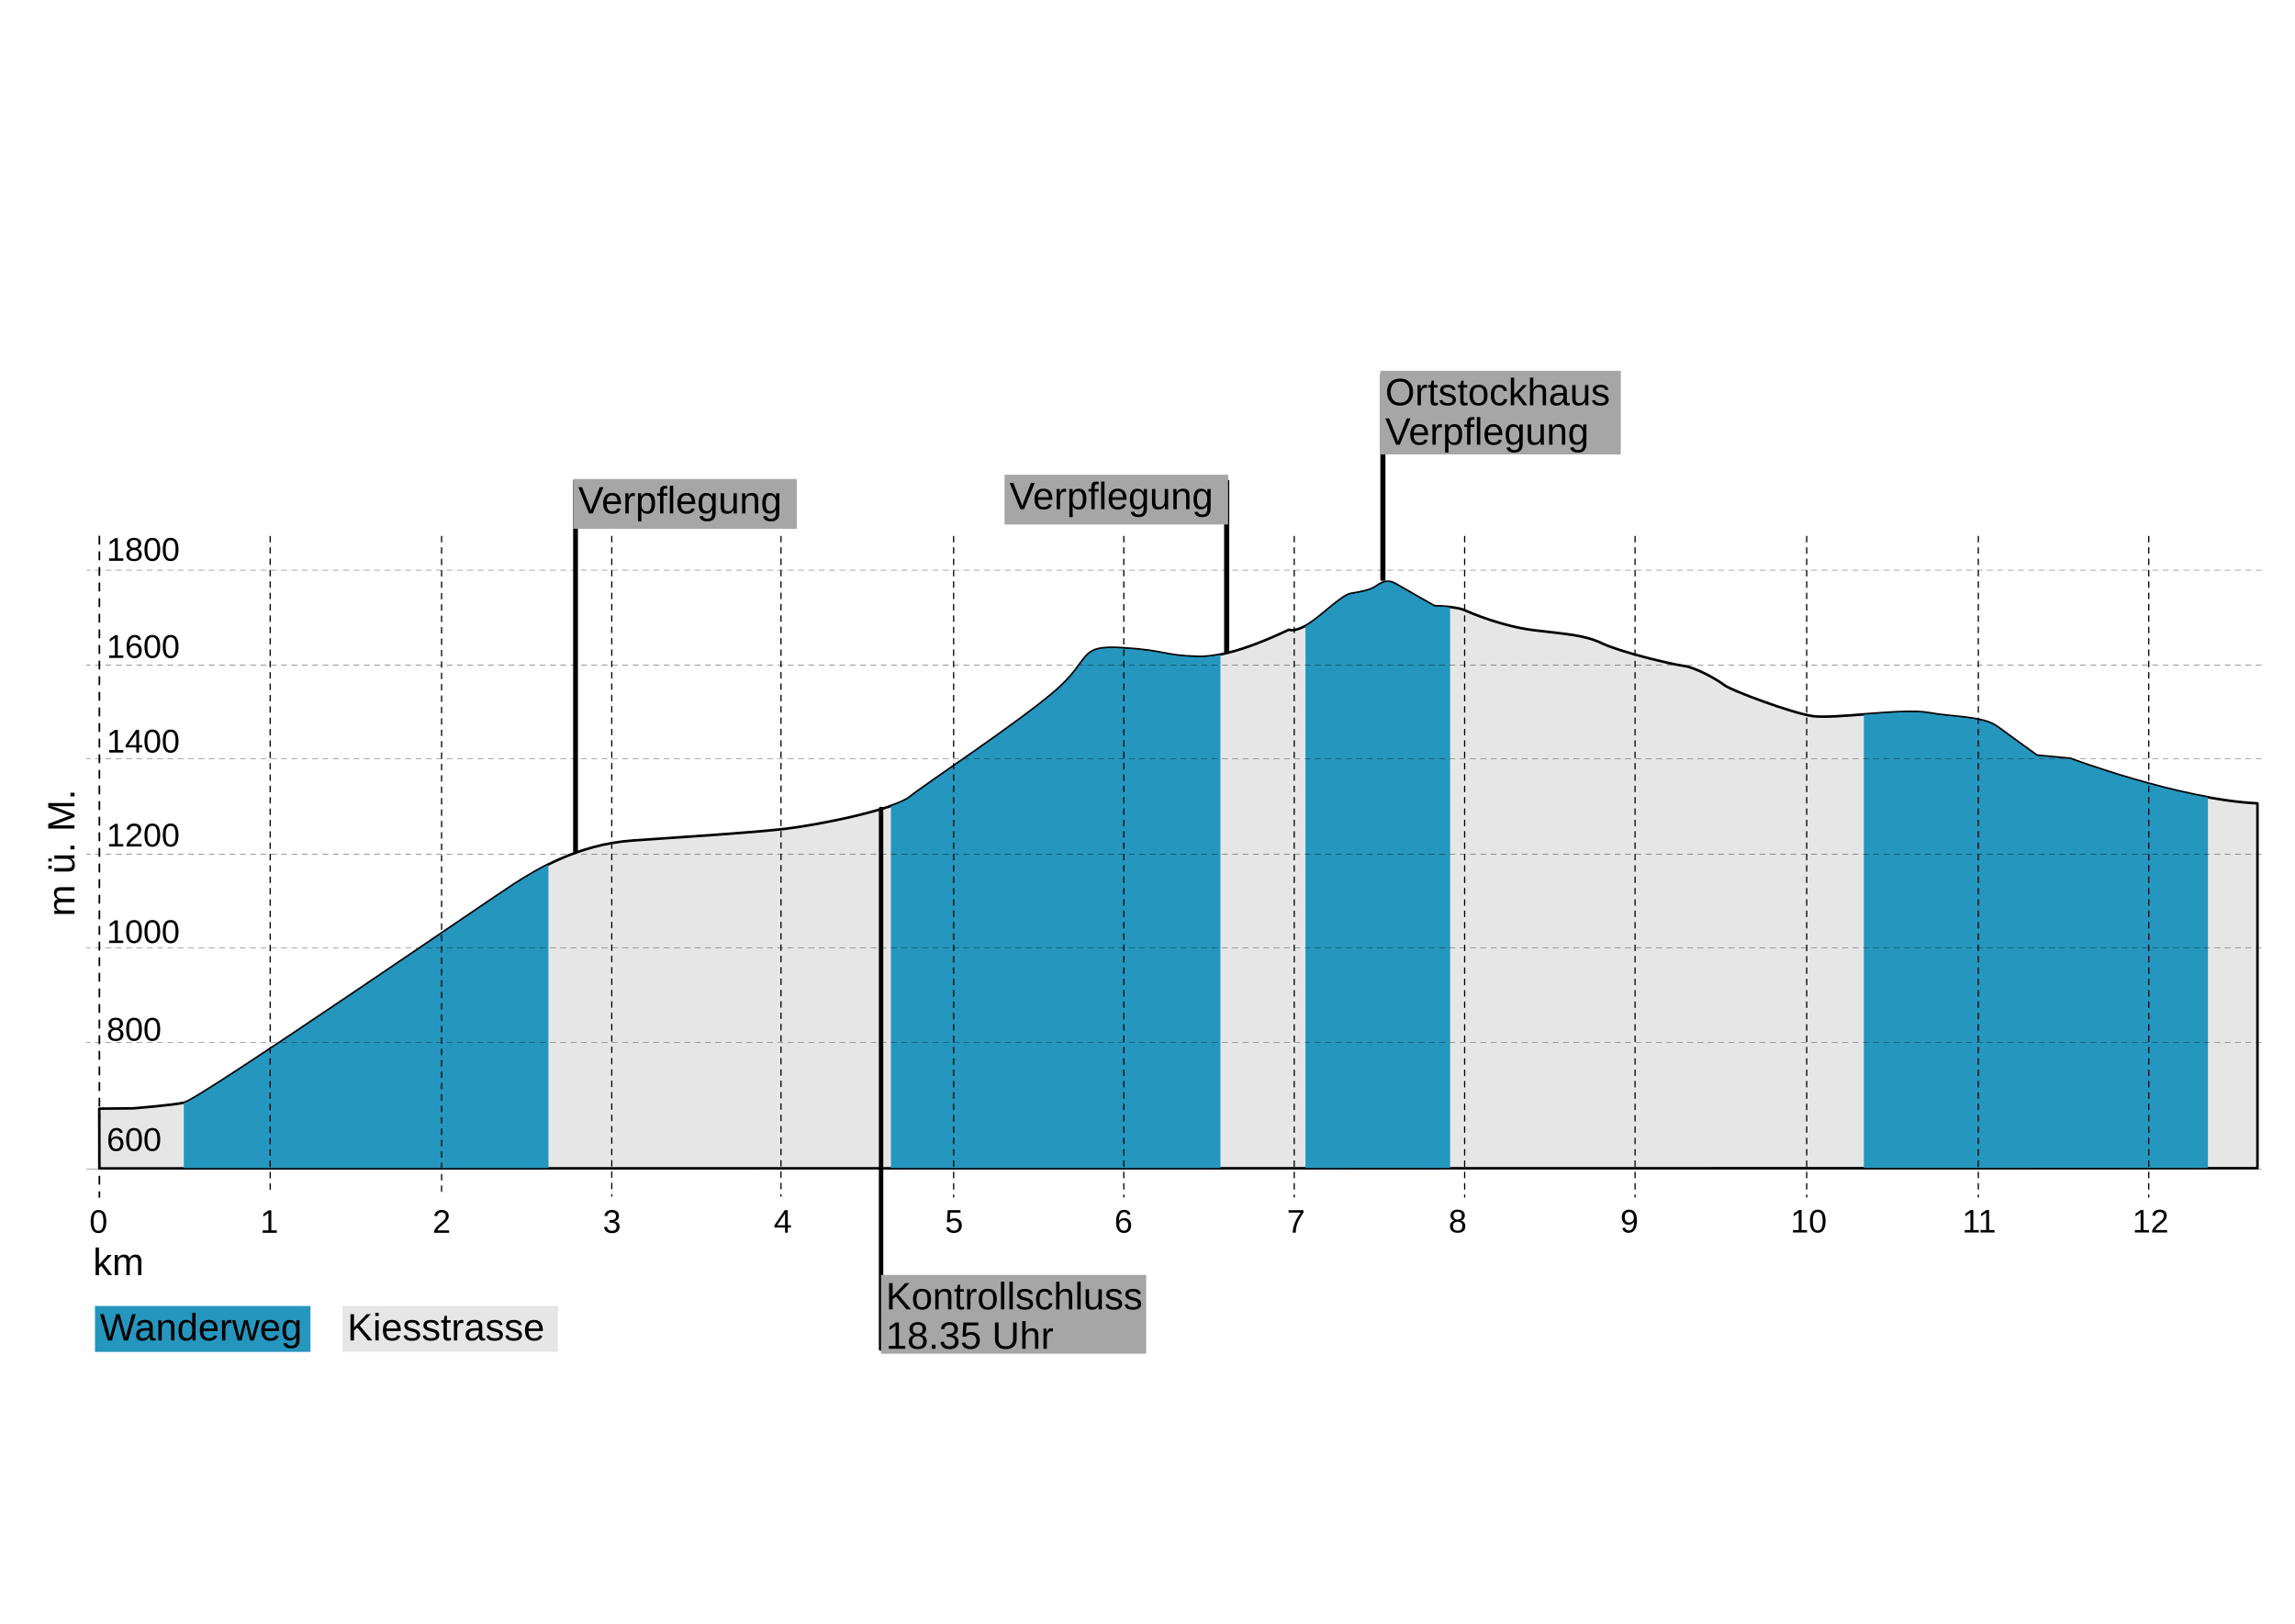
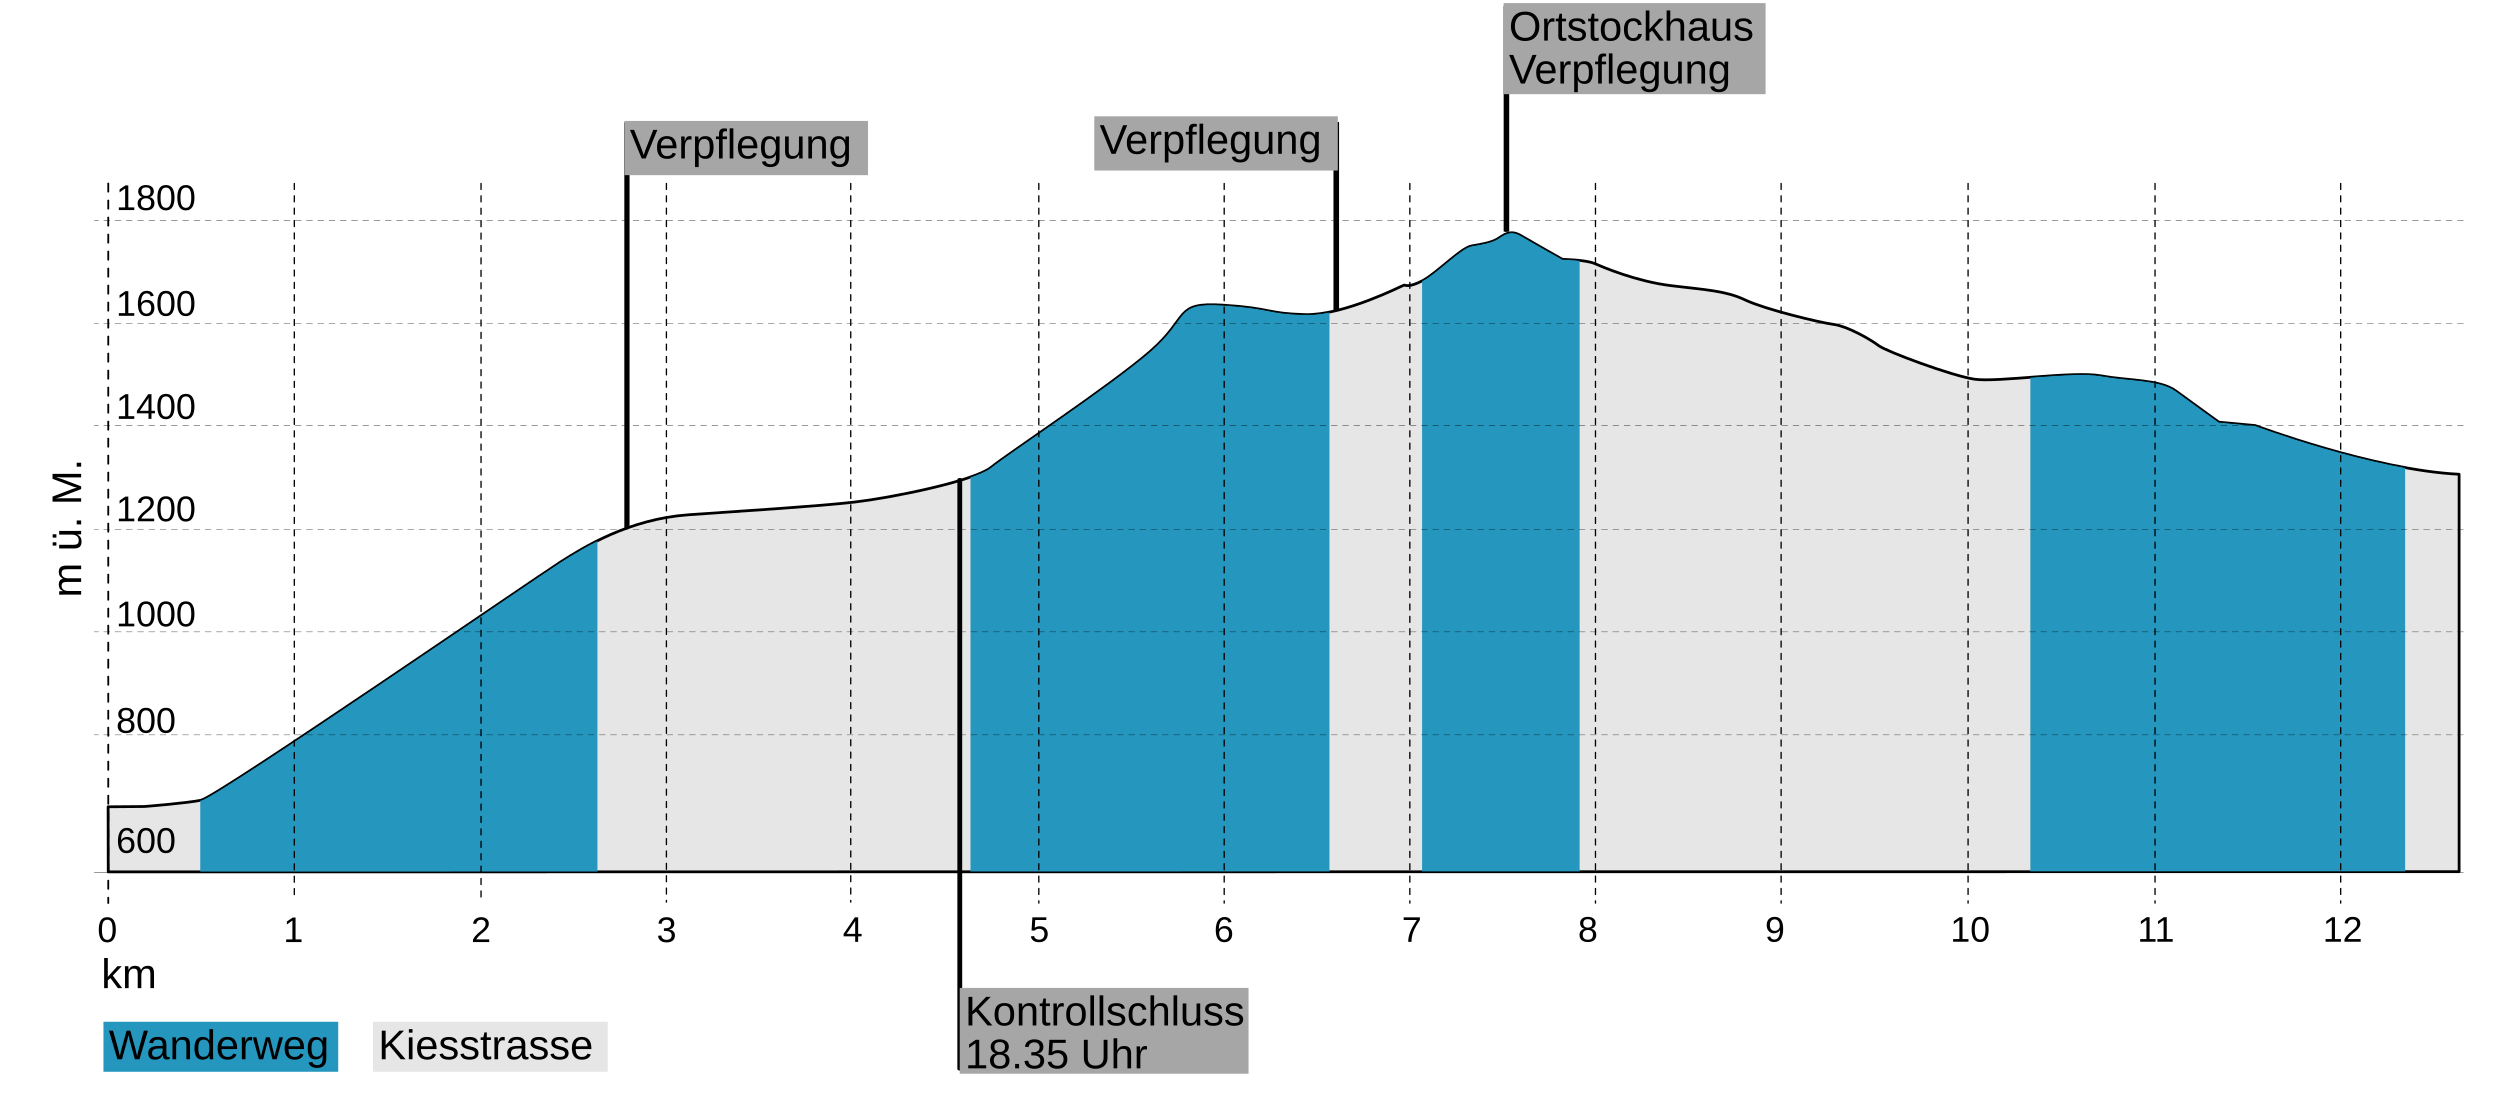
- <svg xmlns="http://www.w3.org/2000/svg" width="100%" height="100%" viewBox="0 0 3508 2481" version="1.1" xml:space="preserve" style="fill-rule:evenodd;clip-rule:evenodd;stroke-linecap:round;stroke-linejoin:round;stroke-miterlimit:1.5;">
-   <path d="M151.691,1694.54L202.495,1694.13C202.495,1694.13 260.136,1689.7 282.306,1685.26C304.475,1680.83 753.779,1371.93 786.294,1351.24C818.809,1330.55 882.362,1290.64 966.607,1284.73C1050.85,1278.82 1146.92,1272.91 1198.65,1267C1250.38,1261.09 1367.14,1237.44 1390.78,1218.22C1414.43,1199.01 1557.8,1104.42 1613.96,1055.65C1670.12,1006.87 1646.47,986.183 1715.94,990.617C1785.4,995.051 1776.54,1002.44 1831.22,1003.92C1885.9,1005.4 1968.16,962.82 1970.15,962.535C1972.14,962.251 1976.01,966.609 1995.87,956.439C2015.73,946.269 2050.11,909.946 2065.12,907.524C2080.14,905.103 2092.73,902.681 2100.96,897.838C2109.2,892.995 2118.4,883.794 2133.89,892.995C2149.39,902.197 2192.5,926.412 2192.5,926.412C2192.5,926.412 2225.43,926.897 2237.54,932.224C2249.64,937.551 2296.47,957.383 2344.95,963.295C2393.43,969.207 2421.81,970.389 2449,983.395C2476.2,996.401 2554.23,1015.32 2573.15,1017.68C2592.07,1020.05 2625.18,1038.97 2635.82,1047.24C2646.46,1055.52 2738.68,1089.81 2770.61,1094.54C2802.53,1099.27 2910.13,1082.71 2947.96,1089.81C2985.8,1096.9 3030.73,1094.54 3053.2,1111.09C3075.66,1127.64 3113.5,1154.84 3113.5,1154.84L3164.34,1159.57C3164.34,1159.57 3331.44,1222.24 3450.62,1227.91L3450.62,1785.57L151.873,1785.87L151.691,1694.54Z" style="fill:rgb(230,230,230);stroke:black;stroke-width:3.89px;" />
-   <clipPath id="_clip1">
-     <rect x="2848.99" y="889.065" width="525.892" height="896.807" />
-   </clipPath>
-   <g clip-path="url(#_clip1)">
-     <path d="M151.691,1694.54L202.495,1694.13C202.495,1694.13 260.136,1689.7 282.306,1685.26C304.475,1680.83 753.779,1371.93 786.294,1351.24C818.809,1330.55 882.362,1290.64 966.607,1284.73C1050.85,1278.82 1146.92,1272.91 1198.65,1267C1250.38,1261.09 1367.14,1237.44 1390.78,1218.22C1414.43,1199.01 1557.8,1104.42 1613.96,1055.65C1670.12,1006.87 1646.47,986.183 1715.94,990.617C1785.4,995.051 1776.54,1002.44 1831.22,1003.92C1885.9,1005.4 1968.16,962.82 1970.15,962.535C1972.14,962.251 1976.01,966.609 1995.87,956.439C2015.73,946.269 2050.11,909.946 2065.12,907.524C2080.14,905.103 2092.73,902.681 2100.96,897.838C2109.2,892.995 2118.4,883.794 2133.89,892.995C2149.39,902.197 2192.5,926.412 2192.5,926.412C2192.5,926.412 2225.43,926.897 2237.54,932.224C2249.64,937.551 2296.47,957.383 2344.95,963.295C2393.43,969.207 2421.81,970.389 2449,983.395C2476.2,996.401 2554.23,1015.32 2573.15,1017.68C2592.07,1020.05 2625.18,1038.97 2635.82,1047.24C2646.46,1055.52 2738.68,1089.81 2770.61,1094.54C2802.53,1099.27 2910.13,1082.71 2947.96,1089.81C2985.8,1096.9 3030.73,1094.54 3053.2,1111.09C3075.66,1127.64 3113.5,1154.84 3113.5,1154.84L3164.34,1159.57C3164.34,1159.57 3331.44,1222.24 3450.62,1227.91L3450.62,1785.57L151.873,1785.87L151.691,1694.54Z" style="fill:rgb(37,150,190);stroke:black;stroke-width:1px;" />
-   </g>
-   <clipPath id="_clip2">
-     <rect x="1995.46" y="889.065" width="221.062" height="896.807" />
-   </clipPath>
-   <g clip-path="url(#_clip2)">
-     <path d="M151.691,1694.54L202.495,1694.13C202.495,1694.13 260.136,1689.7 282.306,1685.26C304.475,1680.83 753.779,1371.93 786.294,1351.24C818.809,1330.55 882.362,1290.64 966.607,1284.73C1050.85,1278.82 1146.92,1272.91 1198.65,1267C1250.38,1261.09 1367.14,1237.44 1390.78,1218.22C1414.43,1199.01 1557.8,1104.42 1613.96,1055.65C1670.12,1006.87 1646.47,986.183 1715.94,990.617C1785.4,995.051 1776.54,1002.44 1831.22,1003.92C1885.9,1005.4 1968.16,962.82 1970.15,962.535C1972.14,962.251 1976.01,966.609 1995.87,956.439C2015.73,946.269 2050.11,909.946 2065.12,907.524C2080.14,905.103 2092.73,902.681 2100.96,897.838C2109.2,892.995 2118.4,883.794 2133.89,892.995C2149.39,902.197 2192.5,926.412 2192.5,926.412C2192.5,926.412 2225.43,926.897 2237.54,932.224C2249.64,937.551 2296.47,957.383 2344.95,963.295C2393.43,969.207 2421.81,970.389 2449,983.395C2476.2,996.401 2554.23,1015.32 2573.15,1017.68C2592.07,1020.05 2625.18,1038.97 2635.82,1047.24C2646.46,1055.52 2738.68,1089.81 2770.61,1094.54C2802.53,1099.27 2910.13,1082.71 2947.96,1089.81C2985.8,1096.9 3030.73,1094.54 3053.2,1111.09C3075.66,1127.64 3113.5,1154.84 3113.5,1154.84L3164.34,1159.57C3164.34,1159.57 3331.44,1222.24 3450.62,1227.91L3450.62,1785.57L151.873,1785.87L151.691,1694.54Z" style="fill:rgb(37,150,190);stroke:black;stroke-width:1px;" />
-   </g>
-   <clipPath id="_clip3">
-     <rect x="1361.78" y="889.065" width="503.723" height="896.807" />
-   </clipPath>
-   <g clip-path="url(#_clip3)">
-     <path d="M151.691,1694.54L202.495,1694.13C202.495,1694.13 260.136,1689.7 282.306,1685.26C304.475,1680.83 753.779,1371.93 786.294,1351.24C818.809,1330.55 882.362,1290.64 966.607,1284.73C1050.85,1278.82 1146.92,1272.91 1198.65,1267C1250.38,1261.09 1367.14,1237.44 1390.78,1218.22C1414.43,1199.01 1557.8,1104.42 1613.96,1055.65C1670.12,1006.87 1646.47,986.183 1715.94,990.617C1785.4,995.051 1776.54,1002.44 1831.22,1003.92C1885.9,1005.4 1968.16,962.82 1970.15,962.535C1972.14,962.251 1976.01,966.609 1995.87,956.439C2015.73,946.269 2050.11,909.946 2065.12,907.524C2080.14,905.103 2092.73,902.681 2100.96,897.838C2109.2,892.995 2118.4,883.794 2133.89,892.995C2149.39,902.197 2192.5,926.412 2192.5,926.412C2192.5,926.412 2225.43,926.897 2237.54,932.224C2249.64,937.551 2296.47,957.383 2344.95,963.295C2393.43,969.207 2421.81,970.389 2449,983.395C2476.2,996.401 2554.23,1015.32 2573.15,1017.68C2592.07,1020.05 2625.18,1038.97 2635.82,1047.24C2646.46,1055.52 2738.68,1089.81 2770.61,1094.54C2802.53,1099.27 2910.13,1082.71 2947.96,1089.81C2985.8,1096.9 3030.73,1094.54 3053.2,1111.09C3075.66,1127.64 3113.5,1154.84 3113.5,1154.84L3164.34,1159.57C3164.34,1159.57 3331.44,1222.24 3450.62,1227.91L3450.62,1785.57L151.873,1785.87L151.691,1694.54Z" style="fill:rgb(37,150,190);stroke:black;stroke-width:1px;" />
-   </g>
-   <clipPath id="_clip4">
-     <rect x="281.013" y="889.065" width="557.299" height="896.807" />
-   </clipPath>
-   <g clip-path="url(#_clip4)">
-     <path d="M151.691,1694.54L202.495,1694.13C202.495,1694.13 260.136,1689.7 282.306,1685.26C304.475,1680.83 753.779,1371.93 786.294,1351.24C818.809,1330.55 882.362,1290.64 966.607,1284.73C1050.85,1278.82 1146.92,1272.91 1198.65,1267C1250.38,1261.09 1367.14,1237.44 1390.78,1218.22C1414.43,1199.01 1557.8,1104.42 1613.96,1055.65C1670.12,1006.87 1646.47,986.183 1715.94,990.617C1785.4,995.051 1776.54,1002.44 1831.22,1003.92C1885.9,1005.4 1968.16,962.82 1970.15,962.535C1972.14,962.251 1976.01,966.609 1995.87,956.439C2015.73,946.269 2050.11,909.946 2065.12,907.524C2080.14,905.103 2092.73,902.681 2100.96,897.838C2109.2,892.995 2118.4,883.794 2133.89,892.995C2149.39,902.197 2192.5,926.412 2192.5,926.412C2192.5,926.412 2225.43,926.897 2237.54,932.224C2249.64,937.551 2296.47,957.383 2344.95,963.295C2393.43,969.207 2421.81,970.389 2449,983.395C2476.2,996.401 2554.23,1015.32 2573.15,1017.68C2592.07,1020.05 2625.18,1038.97 2635.82,1047.24C2646.46,1055.52 2738.68,1089.81 2770.61,1094.54C2802.53,1099.27 2910.13,1082.71 2947.96,1089.81C2985.8,1096.9 3030.73,1094.54 3053.2,1111.09C3075.66,1127.64 3113.5,1154.84 3113.5,1154.84L3164.34,1159.57C3164.34,1159.57 3331.44,1222.24 3450.62,1227.91L3450.62,1785.57L151.873,1785.87L151.691,1694.54Z" style="fill:rgb(37,150,190);stroke:black;stroke-width:1px;" />
-   </g>
-   <g transform="matrix(0.88287,0,0,0.68601,-128.636,496.496)">
+ <svg xmlns="http://www.w3.org/2000/svg" width="100%" height="100%" viewBox="0 0 3508 1536" version="1.1" xml:space="preserve" style="fill-rule:evenodd;clip-rule:evenodd;stroke-linecap:round;stroke-linejoin:round;stroke-miterlimit:1.5;">
+   <g transform="matrix(1,0,0,1,0,-562.441)">
+     <path d="M151.691,1694.54L202.495,1694.13C202.495,1694.13 260.136,1689.7 282.306,1685.26C304.475,1680.83 753.779,1371.93 786.294,1351.24C818.809,1330.55 882.362,1290.64 966.607,1284.73C1050.85,1278.82 1146.92,1272.91 1198.65,1267C1250.38,1261.09 1367.14,1237.44 1390.78,1218.22C1414.43,1199.01 1557.8,1104.42 1613.96,1055.65C1670.12,1006.87 1646.47,986.183 1715.94,990.617C1785.4,995.051 1776.54,1002.44 1831.22,1003.92C1885.9,1005.4 1968.16,962.82 1970.15,962.535C1972.14,962.251 1976.01,966.609 1995.87,956.439C2015.73,946.269 2050.11,909.946 2065.12,907.524C2080.14,905.103 2092.73,902.681 2100.96,897.838C2109.2,892.995 2118.4,883.794 2133.89,892.995C2149.39,902.197 2192.5,926.412 2192.5,926.412C2192.5,926.412 2225.43,926.897 2237.54,932.224C2249.64,937.551 2296.47,957.383 2344.95,963.295C2393.43,969.207 2421.81,970.389 2449,983.395C2476.2,996.401 2554.23,1015.32 2573.15,1017.68C2592.07,1020.05 2625.18,1038.97 2635.82,1047.24C2646.46,1055.52 2738.68,1089.81 2770.61,1094.54C2802.53,1099.27 2910.13,1082.71 2947.96,1089.81C2985.8,1096.9 3030.73,1094.54 3053.2,1111.09C3075.66,1127.64 3113.5,1154.84 3113.5,1154.84L3164.34,1159.57C3164.34,1159.57 3331.44,1222.24 3450.62,1227.91L3450.62,1785.57L151.873,1785.87L151.691,1694.54Z" style="fill:rgb(230,230,230);stroke:black;stroke-width:3.89px;" />
+   </g>
+   <g transform="matrix(1,0,0,1,0,-562.441)">
+     <clipPath id="_clip1">
+       <rect x="2848.99" y="889.065" width="525.892" height="896.807" />
+     </clipPath>
+     <g clip-path="url(#_clip1)">
+       <path d="M151.691,1694.54L202.495,1694.13C202.495,1694.13 260.136,1689.7 282.306,1685.26C304.475,1680.83 753.779,1371.93 786.294,1351.24C818.809,1330.55 882.362,1290.64 966.607,1284.73C1050.85,1278.82 1146.92,1272.91 1198.65,1267C1250.38,1261.09 1367.14,1237.44 1390.78,1218.22C1414.43,1199.01 1557.8,1104.42 1613.96,1055.65C1670.12,1006.87 1646.47,986.183 1715.94,990.617C1785.4,995.051 1776.54,1002.44 1831.22,1003.92C1885.9,1005.4 1968.16,962.82 1970.15,962.535C1972.14,962.251 1976.01,966.609 1995.87,956.439C2015.73,946.269 2050.11,909.946 2065.12,907.524C2080.14,905.103 2092.73,902.681 2100.96,897.838C2109.2,892.995 2118.4,883.794 2133.89,892.995C2149.39,902.197 2192.5,926.412 2192.5,926.412C2192.5,926.412 2225.43,926.897 2237.54,932.224C2249.64,937.551 2296.47,957.383 2344.95,963.295C2393.43,969.207 2421.81,970.389 2449,983.395C2476.2,996.401 2554.23,1015.32 2573.15,1017.68C2592.07,1020.05 2625.18,1038.97 2635.82,1047.24C2646.46,1055.52 2738.68,1089.81 2770.61,1094.54C2802.53,1099.27 2910.13,1082.71 2947.96,1089.81C2985.8,1096.9 3030.73,1094.54 3053.2,1111.09C3075.66,1127.64 3113.5,1154.84 3113.5,1154.84L3164.34,1159.57C3164.34,1159.57 3331.44,1222.24 3450.62,1227.91L3450.62,1785.57L151.873,1785.87L151.691,1694.54Z" style="fill:rgb(37,150,190);stroke:black;stroke-width:1px;" />
+     </g>
+   </g>
+   <g transform="matrix(1,0,0,1,0,-562.441)">
+     <clipPath id="_clip2">
+       <rect x="1995.46" y="889.065" width="221.062" height="896.807" />
+     </clipPath>
+     <g clip-path="url(#_clip2)">
+       <path d="M151.691,1694.54L202.495,1694.13C202.495,1694.13 260.136,1689.7 282.306,1685.26C304.475,1680.83 753.779,1371.93 786.294,1351.24C818.809,1330.55 882.362,1290.64 966.607,1284.73C1050.85,1278.82 1146.92,1272.91 1198.65,1267C1250.38,1261.09 1367.14,1237.44 1390.78,1218.22C1414.43,1199.01 1557.8,1104.42 1613.96,1055.65C1670.12,1006.87 1646.47,986.183 1715.94,990.617C1785.4,995.051 1776.54,1002.44 1831.22,1003.92C1885.9,1005.4 1968.16,962.82 1970.15,962.535C1972.14,962.251 1976.01,966.609 1995.87,956.439C2015.73,946.269 2050.11,909.946 2065.12,907.524C2080.14,905.103 2092.73,902.681 2100.96,897.838C2109.2,892.995 2118.4,883.794 2133.89,892.995C2149.39,902.197 2192.5,926.412 2192.5,926.412C2192.5,926.412 2225.43,926.897 2237.54,932.224C2249.64,937.551 2296.47,957.383 2344.95,963.295C2393.43,969.207 2421.81,970.389 2449,983.395C2476.2,996.401 2554.23,1015.32 2573.15,1017.68C2592.07,1020.05 2625.18,1038.97 2635.82,1047.24C2646.46,1055.52 2738.68,1089.81 2770.61,1094.54C2802.53,1099.27 2910.13,1082.71 2947.96,1089.81C2985.8,1096.9 3030.73,1094.54 3053.2,1111.09C3075.66,1127.64 3113.5,1154.84 3113.5,1154.84L3164.34,1159.57C3164.34,1159.57 3331.44,1222.24 3450.62,1227.91L3450.62,1785.57L151.873,1785.87L151.691,1694.54Z" style="fill:rgb(37,150,190);stroke:black;stroke-width:1px;" />
+     </g>
+   </g>
+   <g transform="matrix(1,0,0,1,0,-562.441)">
+     <clipPath id="_clip3">
+       <rect x="1361.78" y="889.065" width="503.723" height="896.807" />
+     </clipPath>
+     <g clip-path="url(#_clip3)">
+       <path d="M151.691,1694.54L202.495,1694.13C202.495,1694.13 260.136,1689.7 282.306,1685.26C304.475,1680.83 753.779,1371.93 786.294,1351.24C818.809,1330.55 882.362,1290.64 966.607,1284.73C1050.85,1278.82 1146.92,1272.91 1198.65,1267C1250.38,1261.09 1367.14,1237.44 1390.78,1218.22C1414.43,1199.01 1557.8,1104.42 1613.96,1055.65C1670.12,1006.87 1646.47,986.183 1715.94,990.617C1785.4,995.051 1776.54,1002.44 1831.22,1003.92C1885.9,1005.4 1968.16,962.82 1970.15,962.535C1972.14,962.251 1976.01,966.609 1995.87,956.439C2015.73,946.269 2050.11,909.946 2065.12,907.524C2080.14,905.103 2092.73,902.681 2100.96,897.838C2109.2,892.995 2118.4,883.794 2133.89,892.995C2149.39,902.197 2192.5,926.412 2192.5,926.412C2192.5,926.412 2225.43,926.897 2237.54,932.224C2249.64,937.551 2296.47,957.383 2344.95,963.295C2393.43,969.207 2421.81,970.389 2449,983.395C2476.2,996.401 2554.23,1015.32 2573.15,1017.68C2592.07,1020.05 2625.18,1038.97 2635.82,1047.24C2646.46,1055.52 2738.68,1089.81 2770.61,1094.54C2802.53,1099.27 2910.13,1082.71 2947.96,1089.81C2985.8,1096.9 3030.73,1094.54 3053.2,1111.09C3075.66,1127.64 3113.5,1154.84 3113.5,1154.84L3164.34,1159.57C3164.34,1159.57 3331.44,1222.24 3450.62,1227.91L3450.62,1785.57L151.873,1785.87L151.691,1694.54Z" style="fill:rgb(37,150,190);stroke:black;stroke-width:1px;" />
+     </g>
+   </g>
+   <g transform="matrix(1,0,0,1,0,-562.441)">
+     <clipPath id="_clip4">
+       <rect x="281.013" y="889.065" width="557.299" height="896.807" />
+     </clipPath>
+     <g clip-path="url(#_clip4)">
+       <path d="M151.691,1694.54L202.495,1694.13C202.495,1694.13 260.136,1689.7 282.306,1685.26C304.475,1680.83 753.779,1371.93 786.294,1351.24C818.809,1330.55 882.362,1290.64 966.607,1284.73C1050.85,1278.82 1146.92,1272.91 1198.65,1267C1250.38,1261.09 1367.14,1237.44 1390.78,1218.22C1414.43,1199.01 1557.8,1104.42 1613.96,1055.65C1670.12,1006.87 1646.47,986.183 1715.94,990.617C1785.4,995.051 1776.54,1002.44 1831.22,1003.92C1885.9,1005.4 1968.16,962.82 1970.15,962.535C1972.14,962.251 1976.01,966.609 1995.87,956.439C2015.73,946.269 2050.11,909.946 2065.12,907.524C2080.14,905.103 2092.73,902.681 2100.96,897.838C2109.2,892.995 2118.4,883.794 2133.89,892.995C2149.39,902.197 2192.5,926.412 2192.5,926.412C2192.5,926.412 2225.43,926.897 2237.54,932.224C2249.64,937.551 2296.47,957.383 2344.95,963.295C2393.43,969.207 2421.81,970.389 2449,983.395C2476.2,996.401 2554.23,1015.32 2573.15,1017.68C2592.07,1020.05 2625.18,1038.97 2635.82,1047.24C2646.46,1055.52 2738.68,1089.81 2770.61,1094.54C2802.53,1099.27 2910.13,1082.71 2947.96,1089.81C2985.8,1096.9 3030.73,1094.54 3053.2,1111.09C3075.66,1127.64 3113.5,1154.84 3113.5,1154.84L3164.34,1159.57C3164.34,1159.57 3331.44,1222.24 3450.62,1227.91L3450.62,1785.57L151.873,1785.87L151.691,1694.54Z" style="fill:rgb(37,150,190);stroke:black;stroke-width:1px;" />
+     </g>
+   </g>
+   <g transform="matrix(0.88287,0,0,0.68601,-128.636,-65.9447)">
    <path d="M317.764,471.15L317.764,1943.58" style="fill:none;stroke:black;stroke-width:2.9px;stroke-dasharray:17.39,17.39,17.39,17.39;" />
  </g>
-   <g transform="matrix(0.878184,0,0,0.68237,133.922,498.212)">
+   <g transform="matrix(0.878184,0,0,0.68237,133.922,-64.2294)">
    <path d="M317.764,471.15L317.764,1943.58" style="fill:none;stroke:black;stroke-width:2.12px;stroke-dasharray:12.72,12.72,12.72,12.72;" />
  </g>
-   <g transform="matrix(0.877013,0,0,0.685187,396.309,496.884)">
+   <g transform="matrix(0.877013,0,0,0.685187,396.309,-65.557)">
    <path d="M317.764,471.15L317.764,1943.58" style="fill:none;stroke:black;stroke-width:2.12px;stroke-dasharray:12.71,12.71,12.71,12.71;" />
  </g>
-   <g transform="matrix(0.88287,0,0,0.685078,654.571,496.935)">
+   <g transform="matrix(0.88287,0,0,0.685078,654.571,-65.5056)">
    <path d="M317.764,471.15L317.764,1943.58" style="fill:none;stroke:black;stroke-width:2.11px;stroke-dasharray:12.66,12.66,12.66,12.66;" />
  </g>
-   <g transform="matrix(0.88287,0,0,0.685078,913.216,496.935)">
+   <g transform="matrix(0.88287,0,0,0.685078,913.216,-65.5056)">
    <path d="M317.764,471.15L317.764,1943.58" style="fill:none;stroke:black;stroke-width:2.11px;stroke-dasharray:12.66,12.66,12.66,12.66;" />
  </g>
-   <g transform="matrix(0.88287,0,0,0.68601,1177.12,496.496)">
-     <path d="M317.764,471.15L317.764,1943.58" style="fill:none;stroke:black;stroke-width:2.11px;stroke-dasharray:12.65,12.65,12.65,12.65;" />
-   </g>
-   <g transform="matrix(0.88287,0,0,0.68601,1437.25,496.496)">
-     <path d="M317.764,471.15L317.764,1943.58" style="fill:none;stroke:black;stroke-width:2.11px;stroke-dasharray:12.65,12.65,12.65,12.65;" />
-   </g>
-   <g transform="matrix(0.88287,0,0,0.68601,1697.74,496.496)">
-     <path d="M317.764,471.15L317.764,1943.58" style="fill:none;stroke:black;stroke-width:2.11px;stroke-dasharray:12.65,12.65,12.65,12.65;" />
-   </g>
-   <g transform="matrix(0.88287,0,0,0.68601,1958.23,496.496)">
-     <path d="M317.764,471.15L317.764,1943.58" style="fill:none;stroke:black;stroke-width:2.11px;stroke-dasharray:12.65,12.65,12.65,12.65;" />
-   </g>
-   <g transform="matrix(0.88287,0,0,0.68601,2218.72,496.496)">
-     <path d="M317.764,471.15L317.764,1943.58" style="fill:none;stroke:black;stroke-width:2.11px;stroke-dasharray:12.65,12.65,12.65,12.65;" />
-   </g>
-   <g transform="matrix(0.88287,0,0,0.68601,2481.06,496.496)">
-     <path d="M317.764,471.15L317.764,1943.58" style="fill:none;stroke:black;stroke-width:2.11px;stroke-dasharray:12.65,12.65,12.65,12.65;" />
-   </g>
-   <g transform="matrix(0.88287,0,0,0.68601,2743.4,496.496)">
-     <path d="M317.764,471.15L317.764,1943.58" style="fill:none;stroke:black;stroke-width:2.11px;stroke-dasharray:12.65,12.65,12.65,12.65;" />
-   </g>
-   <g transform="matrix(0.88287,0,0,0.68601,3003.89,496.496)">
-     <path d="M317.764,471.15L317.764,1943.58" style="fill:none;stroke:black;stroke-width:2.11px;stroke-dasharray:12.65,12.65,12.65,12.65;" />
-   </g>
-   <g transform="matrix(-1.59182e-16,-0.88287,-2.25744,-3.18882e-16,4520,2067.15)">
+   <g transform="matrix(0.88287,0,0,0.68601,1177.12,-65.9447)">
+     <path d="M317.764,471.15L317.764,1943.58" style="fill:none;stroke:black;stroke-width:2.11px;stroke-dasharray:12.65,12.65,12.65,12.65;" />
+   </g>
+   <g transform="matrix(0.88287,0,0,0.68601,1437.25,-65.9447)">
+     <path d="M317.764,471.15L317.764,1943.58" style="fill:none;stroke:black;stroke-width:2.11px;stroke-dasharray:12.65,12.65,12.65,12.65;" />
+   </g>
+   <g transform="matrix(0.88287,0,0,0.68601,1697.74,-65.9447)">
+     <path d="M317.764,471.15L317.764,1943.58" style="fill:none;stroke:black;stroke-width:2.11px;stroke-dasharray:12.65,12.65,12.65,12.65;" />
+   </g>
+   <g transform="matrix(0.88287,0,0,0.68601,1958.23,-65.9447)">
+     <path d="M317.764,471.15L317.764,1943.58" style="fill:none;stroke:black;stroke-width:2.11px;stroke-dasharray:12.65,12.65,12.65,12.65;" />
+   </g>
+   <g transform="matrix(0.88287,0,0,0.68601,2218.72,-65.9447)">
+     <path d="M317.764,471.15L317.764,1943.58" style="fill:none;stroke:black;stroke-width:2.11px;stroke-dasharray:12.65,12.65,12.65,12.65;" />
+   </g>
+   <g transform="matrix(0.88287,0,0,0.68601,2481.06,-65.9447)">
+     <path d="M317.764,471.15L317.764,1943.58" style="fill:none;stroke:black;stroke-width:2.11px;stroke-dasharray:12.65,12.65,12.65,12.65;" />
+   </g>
+   <g transform="matrix(0.88287,0,0,0.68601,2743.4,-65.9447)">
+     <path d="M317.764,471.15L317.764,1943.58" style="fill:none;stroke:black;stroke-width:2.11px;stroke-dasharray:12.65,12.65,12.65,12.65;" />
+   </g>
+   <g transform="matrix(0.88287,0,0,0.68601,3003.89,-65.9447)">
+     <path d="M317.764,471.15L317.764,1943.58" style="fill:none;stroke:black;stroke-width:2.11px;stroke-dasharray:12.65,12.65,12.65,12.65;" />
+   </g>
+   <g transform="matrix(-1.59182e-16,-0.88287,-2.25744,-3.18882e-16,4520,1504.71)">
    <path d="M317.764,471.15L317.764,1943.58" style="fill:none;stroke:black;stroke-width:0.58px;" />
  </g>
-   <g transform="matrix(-1.59182e-16,-0.88287,-2.25744,-3.18882e-16,4520,1874.18)">
-     <path d="M317.764,471.15L317.764,1943.58" style="fill:none;stroke:black;stroke-width:0.58px;stroke-dasharray:3.5,3.5,3.5,3.5;" />
-   </g>
-   <g transform="matrix(-1.59182e-16,-0.88287,-2.25744,-3.18882e-16,4520,1729.65)">
-     <path d="M317.764,471.15L317.764,1943.58" style="fill:none;stroke:black;stroke-width:0.58px;stroke-dasharray:3.5,3.5,3.5,3.5;" />
-   </g>
-   <g transform="matrix(-1.59182e-16,-0.88287,-2.25744,-3.18882e-16,4520,1585.87)">
-     <path d="M317.764,471.15L317.764,1943.58" style="fill:none;stroke:black;stroke-width:0.58px;stroke-dasharray:3.5,3.5,3.5,3.5;" />
-   </g>
-   <g transform="matrix(-1.59182e-16,-0.88287,-2.25744,-3.18882e-16,4520,1439.83)">
-     <path d="M317.764,471.15L317.764,1943.58" style="fill:none;stroke:black;stroke-width:0.58px;stroke-dasharray:3.5,3.5,3.5,3.5;" />
-   </g>
-   <g transform="matrix(-1.59182e-16,-0.88287,-2.25744,-3.18882e-16,4520,1296.81)">
-     <path d="M317.764,471.15L317.764,1943.58" style="fill:none;stroke:black;stroke-width:0.58px;stroke-dasharray:3.5,3.5,3.5,3.5;" />
-   </g>
-   <g transform="matrix(-1.59182e-16,-0.88287,-2.25744,-3.18882e-16,4520,1151.97)">
-     <path d="M317.764,471.15L317.764,1943.58" style="fill:none;stroke:black;stroke-width:0.58px;stroke-dasharray:3.5,3.5,3.5,3.5;" />
-   </g>
-   <g transform="matrix(1.00579,0,0,1.00579,60.6922,251.048)">
+   <g transform="matrix(-1.59182e-16,-0.88287,-2.25744,-3.18882e-16,4520,1311.74)">
+     <path d="M317.764,471.15L317.764,1943.58" style="fill:none;stroke:black;stroke-width:0.58px;stroke-dasharray:3.5,3.5,3.5,3.5;" />
+   </g>
+   <g transform="matrix(-1.59182e-16,-0.88287,-2.25744,-3.18882e-16,4520,1167.21)">
+     <path d="M317.764,471.15L317.764,1943.58" style="fill:none;stroke:black;stroke-width:0.58px;stroke-dasharray:3.5,3.5,3.5,3.5;" />
+   </g>
+   <g transform="matrix(-1.59182e-16,-0.88287,-2.25744,-3.18882e-16,4520,1023.43)">
+     <path d="M317.764,471.15L317.764,1943.58" style="fill:none;stroke:black;stroke-width:0.58px;stroke-dasharray:3.5,3.5,3.5,3.5;" />
+   </g>
+   <g transform="matrix(-1.59182e-16,-0.88287,-2.25744,-3.18882e-16,4520,877.386)">
+     <path d="M317.764,471.15L317.764,1943.58" style="fill:none;stroke:black;stroke-width:0.58px;stroke-dasharray:3.5,3.5,3.5,3.5;" />
+   </g>
+   <g transform="matrix(-1.59182e-16,-0.88287,-2.25744,-3.18882e-16,4520,734.366)">
+     <path d="M317.764,471.15L317.764,1943.58" style="fill:none;stroke:black;stroke-width:0.58px;stroke-dasharray:3.5,3.5,3.5,3.5;" />
+   </g>
+   <g transform="matrix(-1.59182e-16,-0.88287,-2.25744,-3.18882e-16,4520,589.525)">
+     <path d="M317.764,471.15L317.764,1943.58" style="fill:none;stroke:black;stroke-width:0.58px;stroke-dasharray:3.5,3.5,3.5,3.5;" />
+   </g>
+   <g transform="matrix(1.00579,0,0,1.00579,60.6922,-311.393)">
    <text x="101.659px" y="602.651px" style="font-family:'ArialMT', 'Arial', sans-serif;font-size:50px;">1800</text>
  </g>
-   <g transform="matrix(1.00579,0,0,1.00579,60.6922,399.463)">
+   <g transform="matrix(1.00579,0,0,1.00579,60.6922,-162.978)">
    <text x="101.659px" y="602.651px" style="font-family:'ArialMT', 'Arial', sans-serif;font-size:50px;">1600</text>
  </g>
-   <g transform="matrix(1.00579,0,0,1.00579,60.6922,544.072)">
+   <g transform="matrix(1.00579,0,0,1.00579,60.6922,-18.3686)">
    <text x="101.659px" y="602.651px" style="font-family:'ArialMT', 'Arial', sans-serif;font-size:50px;">1400</text>
  </g>
-   <g transform="matrix(1.00579,0,0,1.00579,60.6922,687.73)">
+   <g transform="matrix(1.00579,0,0,1.00579,60.6922,125.289)">
    <text x="101.659px" y="602.651px" style="font-family:'ArialMT', 'Arial', sans-serif;font-size:50px;">1200</text>
  </g>
-   <g transform="matrix(1.00579,0,0,1.00579,60.6922,835.194)">
+   <g transform="matrix(1.00579,0,0,1.00579,60.6922,272.753)">
    <text x="101.659px" y="602.651px" style="font-family:'ArialMT', 'Arial', sans-serif;font-size:50px;">1000</text>
  </g>
-   <g transform="matrix(1.00579,0,0,1.00579,60.6922,984.56)">
+   <g transform="matrix(1.00579,0,0,1.00579,60.6922,422.119)">
    <text x="101.659px" y="602.651px" style="font-family:'ArialMT', 'Arial', sans-serif;font-size:50px;">800</text>
  </g>
-   <g transform="matrix(1.00579,0,0,1.00579,60.6922,1153.05)">
+   <g transform="matrix(1.00579,0,0,1.00579,60.6922,590.608)">
    <text x="101.659px" y="602.651px" style="font-family:'ArialMT', 'Arial', sans-serif;font-size:50px;">600</text>
  </g>
-   <g transform="matrix(1,0,0,1,34.9983,1281.7)">
+   <g transform="matrix(1,0,0,1,34.9983,719.255)">
    <text x="101.659px" y="602.651px" style="font-family:'ArialMT', 'Arial', sans-serif;font-size:50px;">0</text>
  </g>
-   <g transform="matrix(1,0,0,1,40.5407,1346.36)">
+   <g transform="matrix(1,0,0,1,40.5407,783.916)">
    <text x="101.659px" y="602.651px" style="font-family:'ArialMT', 'Arial', sans-serif;font-size:58.333px;">km</text>
  </g>
-   <g transform="matrix(6.12323e-17,-1,1,6.12323e-17,-488.794,1502.5)">
+   <g transform="matrix(6.12323e-17,-1,1,6.12323e-17,-488.794,940.062)">
    <text x="101.659px" y="602.651px" style="font-family:'ArialMT', 'Arial', sans-serif;font-size:58.333px;">m ü. M.</text>
  </g>
-   <g transform="matrix(0.725492,0,0,0.562027,56.4052,909.474)">
+   <g transform="matrix(0.725492,0,0,0.562027,56.4052,347.033)">
    <rect x="122.337" y="1933.55" width="454.032" height="124.859" style="fill:rgb(37,150,190);" />
  </g>
-   <g transform="matrix(1,0,0,1,51.0106,1446.17)">
+   <g transform="matrix(1,0,0,1,51.0106,883.732)">
    <text x="101.659px" y="602.651px" style="font-family:'ArialMT', 'Arial', sans-serif;font-size:58.333px;">W<tspan x="154.552px 186.994px " y="602.651px 602.651px ">an</tspan>derweg</text>
  </g>
-   <g transform="matrix(0.725492,0,0,0.562027,434.644,909.474)">
+   <g transform="matrix(0.725492,0,0,0.562027,434.644,347.033)">
    <rect x="122.337" y="1933.55" width="454.032" height="124.859" style="fill:rgb(230,230,230);" />
  </g>
-   <g transform="matrix(1,0,0,1,429.25,1446.17)">
+   <g transform="matrix(1,0,0,1,429.25,883.732)">
    <text x="101.659px" y="602.651px" style="font-family:'ArialMT', 'Arial', sans-serif;font-size:58.333px;">Kiesstrasse</text>
  </g>
-   <g transform="matrix(0.88287,-8.42296e-18,3.41379e-18,-0.385698,599.175,1484.56)">
+   <g transform="matrix(0.88287,-8.42296e-18,3.41379e-18,-0.385698,599.175,922.115)">
    <path d="M317.764,471.15L317.764,1943.58" style="fill:none;stroke:black;stroke-width:8.32px;" />
  </g>
-   <g transform="matrix(0.752604,0,0,0.609376,784.18,-446.114)">
-     <rect x="122.337" y="1933.55" width="454.032" height="124.859" style="fill:rgb(166,166,166);" />
-   </g>
-   <g transform="matrix(1,0,0,1,782.102,182.135)">
+   <g transform="matrix(0.752604,0,0,0.609376,784.18,-1008.55)">
+     <rect x="122.337" y="1933.55" width="454.032" height="124.859" style="fill:rgb(166,166,166);" />
+   </g>
+   <g transform="matrix(1,0,0,1,782.102,-380.306)">
    <text x="101.659px" y="602.651px" style="font-family:'ArialMT', 'Arial', sans-serif;font-size:58.333px;">V<tspan x="137.348px 169.791px " y="602.651px 602.651px ">er</tspan>pﬂegung</text>
  </g>
-   <g transform="matrix(0.88287,4.96218e-17,-1.86029e-17,-0.179078,1594.5,1082.22)">
+   <g transform="matrix(0.88287,4.96218e-17,-1.86029e-17,-0.179078,1594.5,519.777)">
    <path d="M317.764,471.15L317.764,1943.58" style="fill:none;stroke:black;stroke-width:8.9px;" />
  </g>
-   <g transform="matrix(0.752604,0,0,0.609376,1443.44,-452.623)">
-     <rect x="122.337" y="1933.55" width="454.032" height="124.859" style="fill:rgb(166,166,166);" />
-   </g>
-   <g transform="matrix(0.88287,0,0,0.214406,1833.28,470.19)">
+   <g transform="matrix(0.752604,0,0,0.609376,1443.44,-1015.06)">
+     <rect x="122.337" y="1933.55" width="454.032" height="124.859" style="fill:rgb(166,166,166);" />
+   </g>
+   <g transform="matrix(0.88287,0,0,0.214406,1833.28,-92.2511)">
    <path d="M317.764,471.15L317.764,1943.58" style="fill:none;stroke:black;stroke-width:8.82px;" />
  </g>
-   <g transform="matrix(1,0,0,1,1441.36,175.626)">
+   <g transform="matrix(1,0,0,1,1441.36,-386.815)">
    <text x="101.659px" y="602.651px" style="font-family:'ArialMT', 'Arial', sans-serif;font-size:58.333px;">V<tspan x="137.348px 169.791px " y="602.651px 602.651px ">er</tspan>pﬂegung</text>
  </g>
-   <g transform="matrix(0.80957,0,0,1.02367,2010.85,-1412.54)">
-     <rect x="122.337" y="1933.55" width="454.032" height="124.859" style="fill:rgb(166,166,166);" />
-   </g>
-   <g transform="matrix(1,0,0,1,2015.74,16.7742)">
+   <g transform="matrix(0.80957,0,0,1.02367,2010.85,-1974.98)">
+     <rect x="122.337" y="1933.55" width="454.032" height="124.859" style="fill:rgb(166,166,166);" />
+   </g>
+   <g transform="matrix(1,0,0,1,2015.74,-545.667)">
    <text x="101.659px" y="602.651px" style="font-family:'ArialMT', 'Arial', sans-serif;font-size:58.333px;">Ortstockhaus</text>
    <text x="101.659px" y="662.893px" style="font-family:'ArialMT', 'Arial', sans-serif;font-size:58.333px;">V<tspan x="137.348px 169.791px " y="662.893px 662.893px ">er</tspan>pﬂegung</text>
  </g>
-   <g transform="matrix(0.88287,0,0,0.56178,1066.21,970.628)">
+   <g transform="matrix(0.88287,0,0,0.56178,1066.21,408.187)">
    <path d="M317.764,471.15L317.764,1943.58" style="fill:none;stroke:black;stroke-width:7.66px;" />
  </g>
-   <g transform="matrix(0.892578,0,0,0.96449,1237.5,83.7954)">
-     <rect x="122.337" y="1933.55" width="454.032" height="124.859" style="fill:rgb(166,166,166);" />
-   </g>
-   <g transform="matrix(1,0,0,1,1252.55,1398.68)">
+   <g transform="matrix(0.892578,0,0,0.96449,1237.5,-478.646)">
+     <rect x="122.337" y="1933.55" width="454.032" height="124.859" style="fill:rgb(166,166,166);" />
+   </g>
+   <g transform="matrix(1,0,0,1,1252.55,836.235)">
    <text x="101.659px" y="602.651px" style="font-family:'ArialMT', 'Arial', sans-serif;font-size:58.333px;">Kontrollschluss</text>
    <text x="101.659px" y="662.893px" style="font-family:'ArialMT', 'Arial', sans-serif;font-size:58.333px;">18.35 Uhr</text>
  </g>
-   <g transform="matrix(1,0,0,1,296.067,1281.7)">
+   <g transform="matrix(1,0,0,1,296.067,719.255)">
    <text x="101.659px" y="602.651px" style="font-family:'ArialMT', 'Arial', sans-serif;font-size:50px;">1</text>
  </g>
-   <g transform="matrix(1,0,0,1,559.48,1281.7)">
+   <g transform="matrix(1,0,0,1,559.48,719.255)">
    <text x="101.659px" y="602.651px" style="font-family:'ArialMT', 'Arial', sans-serif;font-size:50px;">2</text>
  </g>
-   <g transform="matrix(1,0,0,1,819.792,1281.7)">
+   <g transform="matrix(1,0,0,1,819.792,719.255)">
    <text x="101.659px" y="602.651px" style="font-family:'ArialMT', 'Arial', sans-serif;font-size:50px;">3</text>
  </g>
-   <g transform="matrix(1,0,0,1,1080.97,1281.43)">
+   <g transform="matrix(1,0,0,1,1080.97,718.99)">
    <text x="101.659px" y="602.651px" style="font-family:'ArialMT', 'Arial', sans-serif;font-size:50px;">4</text>
  </g>
-   <g transform="matrix(1,0,0,1,1342.81,1281.43)">
+   <g transform="matrix(1,0,0,1,1342.81,718.99)">
    <text x="101.659px" y="602.651px" style="font-family:'ArialMT', 'Arial', sans-serif;font-size:50px;">5</text>
  </g>
-   <g transform="matrix(1,0,0,1,1601.75,1281.43)">
+   <g transform="matrix(1,0,0,1,1601.75,718.99)">
    <text x="101.659px" y="602.651px" style="font-family:'ArialMT', 'Arial', sans-serif;font-size:50px;">6</text>
  </g>
-   <g transform="matrix(1,0,0,1,1865.42,1281.43)">
+   <g transform="matrix(1,0,0,1,1865.42,718.99)">
    <text x="101.659px" y="602.651px" style="font-family:'ArialMT', 'Arial', sans-serif;font-size:50px;">7</text>
  </g>
-   <g transform="matrix(1,0,0,1,2112.54,1281.19)">
+   <g transform="matrix(1,0,0,1,2112.54,718.754)">
    <text x="101.659px" y="602.651px" style="font-family:'ArialMT', 'Arial', sans-serif;font-size:50px;">8</text>
  </g>
-   <g transform="matrix(1,0,0,1,2375.02,1281.19)">
+   <g transform="matrix(1,0,0,1,2375.02,718.754)">
    <text x="101.659px" y="602.651px" style="font-family:'ArialMT', 'Arial', sans-serif;font-size:50px;">9</text>
  </g>
-   <g transform="matrix(1,0,0,1,2635.15,1281.19)">
+   <g transform="matrix(1,0,0,1,2635.15,718.754)">
    <text x="101.659px" y="602.651px" style="font-family:'ArialMT', 'Arial', sans-serif;font-size:50px;">10</text>
  </g>
-   <g transform="matrix(1,0,0,1,2897.63,1281.19)">
+   <g transform="matrix(1,0,0,1,2897.63,718.754)">
    <text x="101.659px" y="602.651px" style="font-family:'ArialMT', 'Arial', sans-serif;font-size:50px;">1<tspan x="125.756px " y="602.651px ">1</tspan>
    </text>
  </g>
-   <g transform="matrix(1,0,0,1,3157.76,1281.19)">
+   <g transform="matrix(1,0,0,1,3157.76,718.754)">
    <text x="101.659px" y="602.651px" style="font-family:'ArialMT', 'Arial', sans-serif;font-size:50px;">12</text>
  </g>
</svg>
